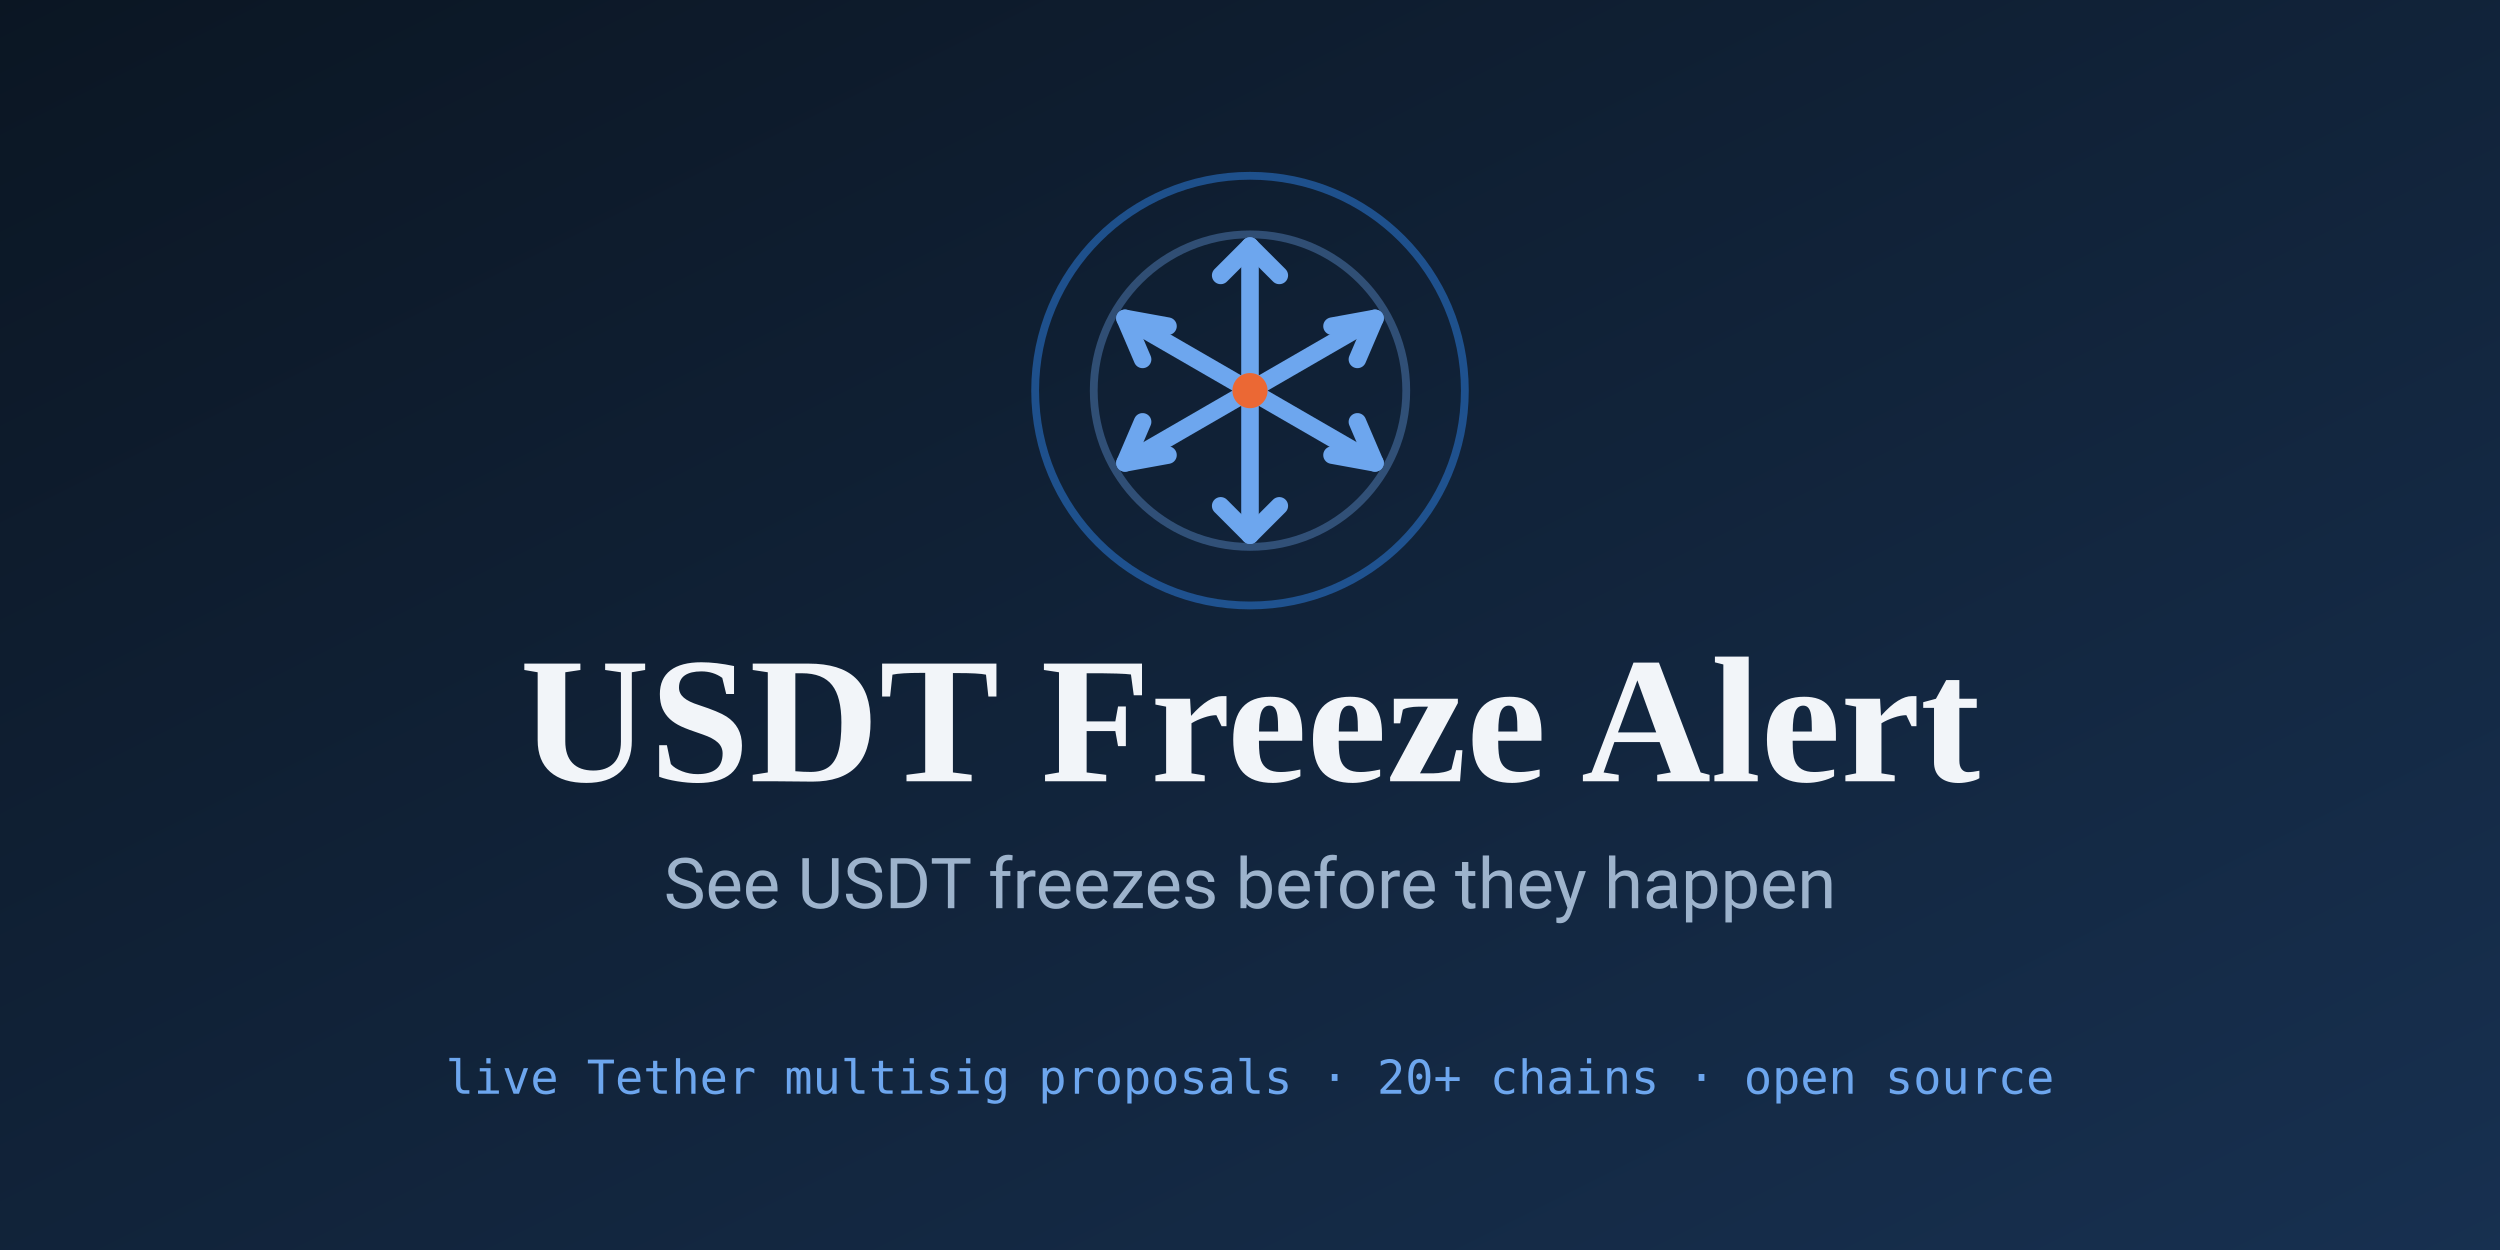
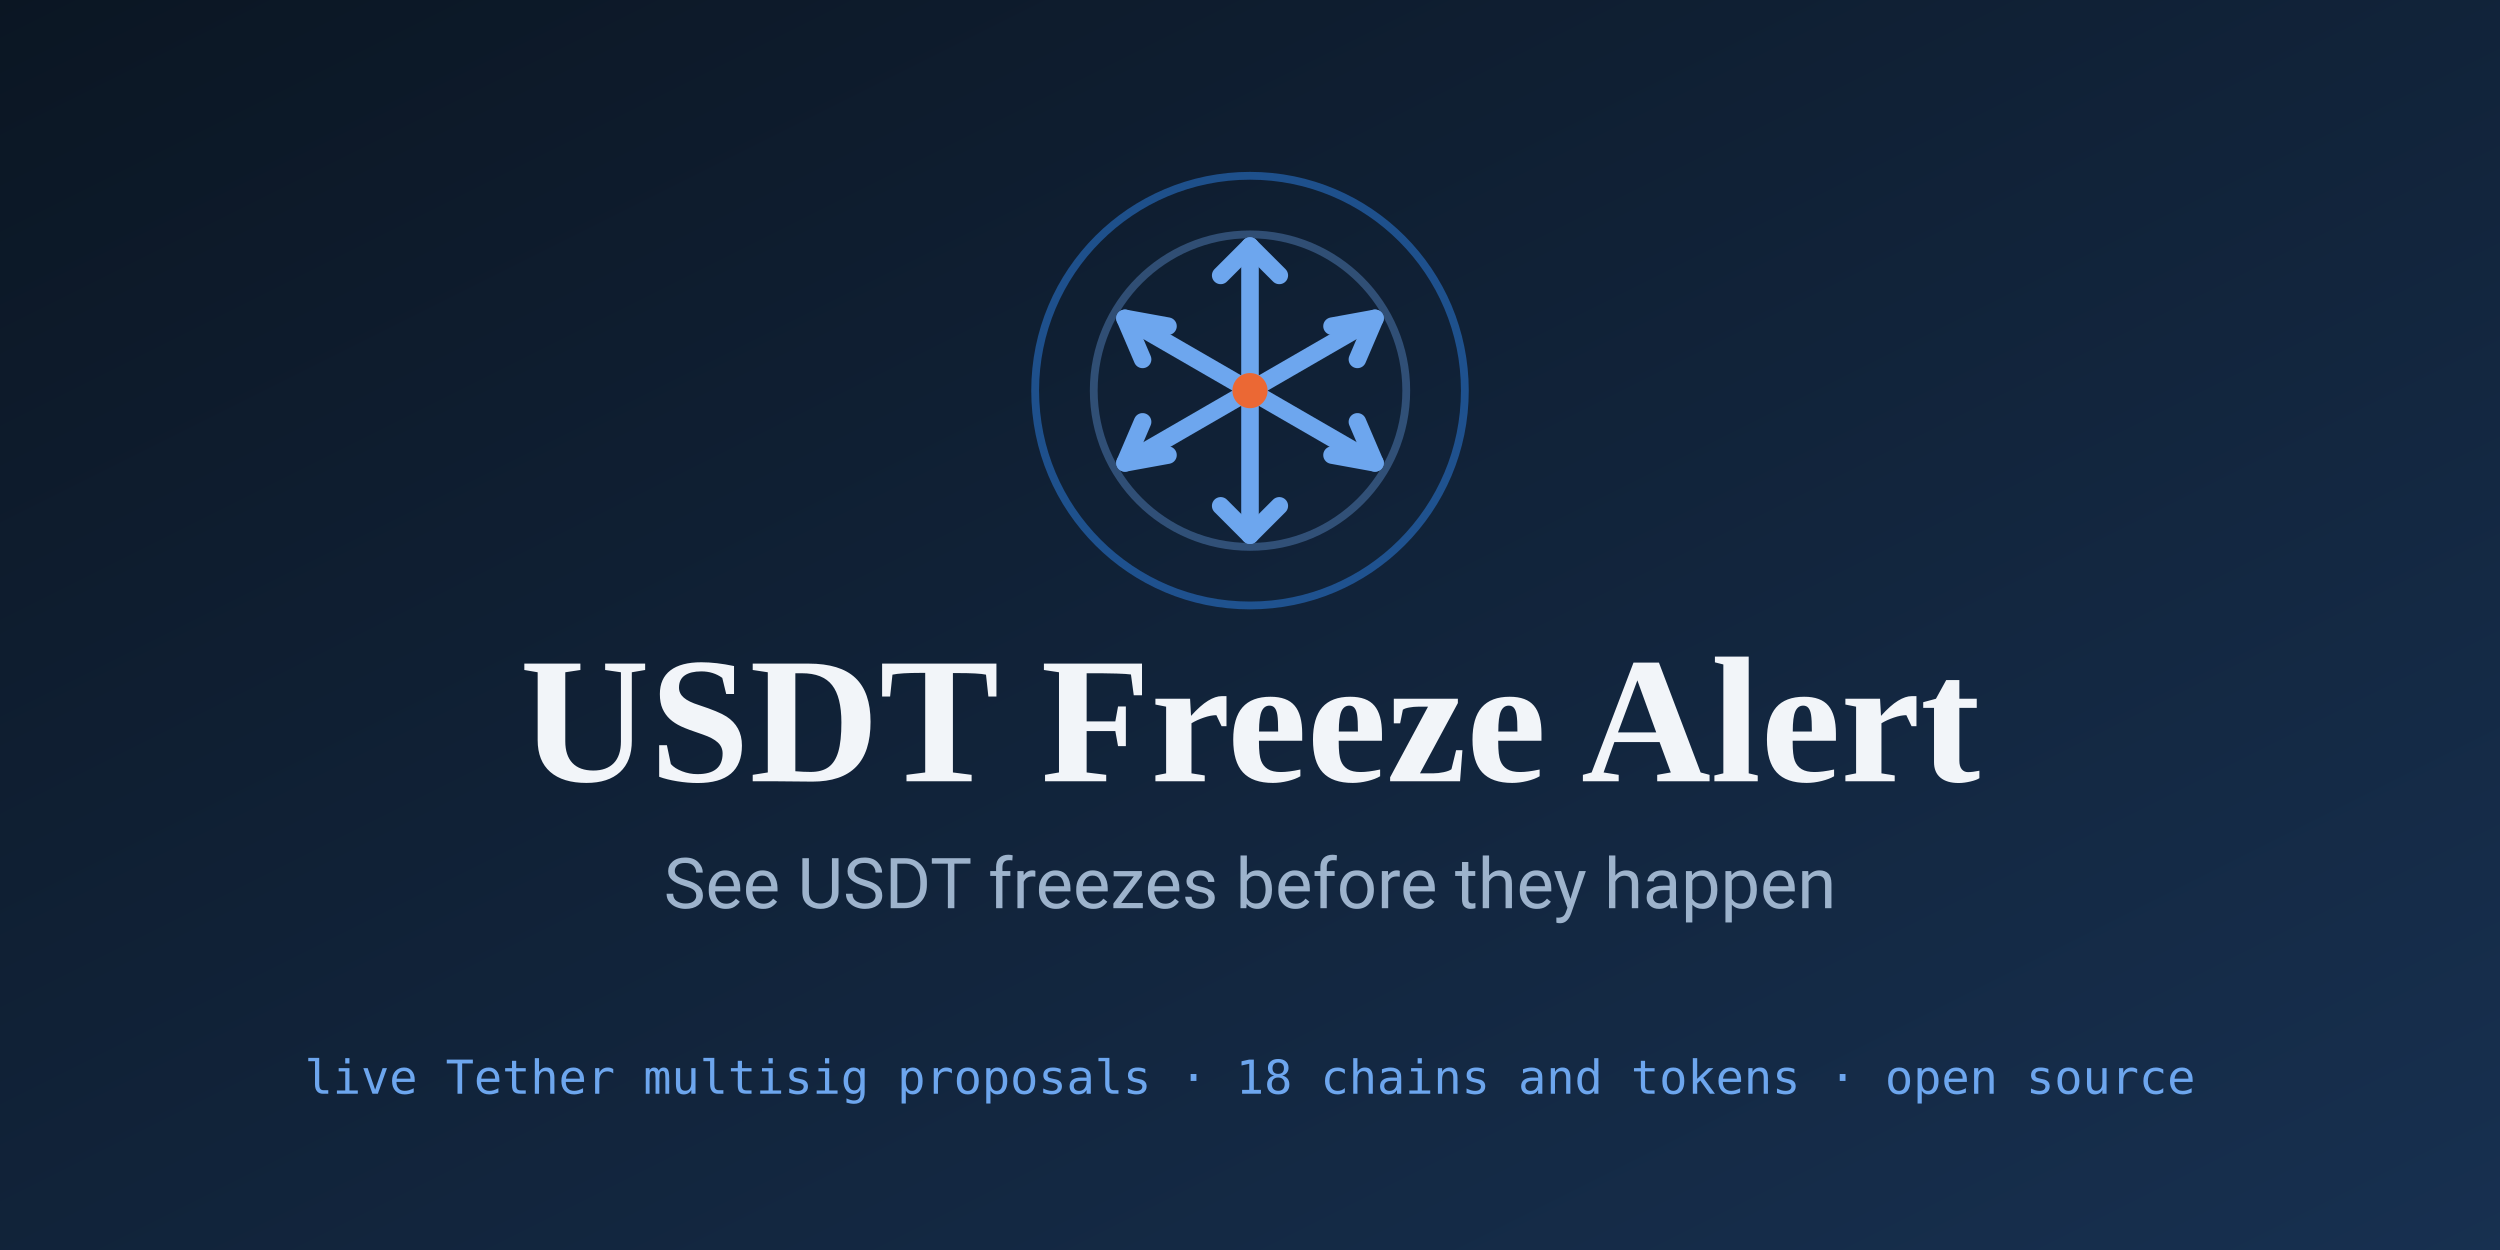
<svg xmlns="http://www.w3.org/2000/svg" viewBox="0 0 1280 640" width="1280" height="640">
  <defs>
    <linearGradient id="bg" x1="0" y1="0" x2="1" y2="1">
      <stop offset="0" stop-color="#0b1623" />
      <stop offset="1" stop-color="#173050" />
    </linearGradient>
  </defs>
  <rect width="1280" height="640" fill="url(#bg)" />
  <g transform="translate(640 200)" stroke="#6da6ee" stroke-width="9" stroke-linecap="round" fill="none">
    <circle r="110" stroke="#2a78d6" stroke-width="4" opacity=".55" />
    <circle r="80" stroke-width="4" opacity=".35" />
    <path d="M0-74V74M-64-37L64 37M-64 37L64-37" />
    <path d="M0-74l-15 15M0-74l15 15M0 74l-15-15M0 74l15-15M-64-37l22 4M-64-37l9 21M64 37l-22-4M64 37l-9-21M-64 37l9-21M-64 37l22-4M64-37l-9 21M64-37l-22 4" />
    <circle r="9" fill="#eb6834" stroke="none" />
  </g>
  <text x="640" y="400" text-anchor="middle" font-family="Georgia,'Times New Roman',serif" font-size="92" font-weight="600" fill="#f2f5f9">USDT Freeze Alert</text>
  <text x="640" y="465" text-anchor="middle" font-family="system-ui,-apple-system,'Segoe UI',Roboto,sans-serif" font-size="36" fill="#9db3cc">See USDT freezes before they happen</text>
-   <text x="640" y="560" text-anchor="middle" font-family="ui-monospace,Menlo,Consolas,monospace" font-size="24" fill="#6da6ee">live Tether multisig proposals · 20+ chains · open source</text>
+   <text x="640" y="560" text-anchor="middle" font-family="ui-monospace,Menlo,Consolas,monospace" font-size="24" fill="#6da6ee">live Tether multisig proposals · 18 chains and tokens · open source</text>
</svg>
